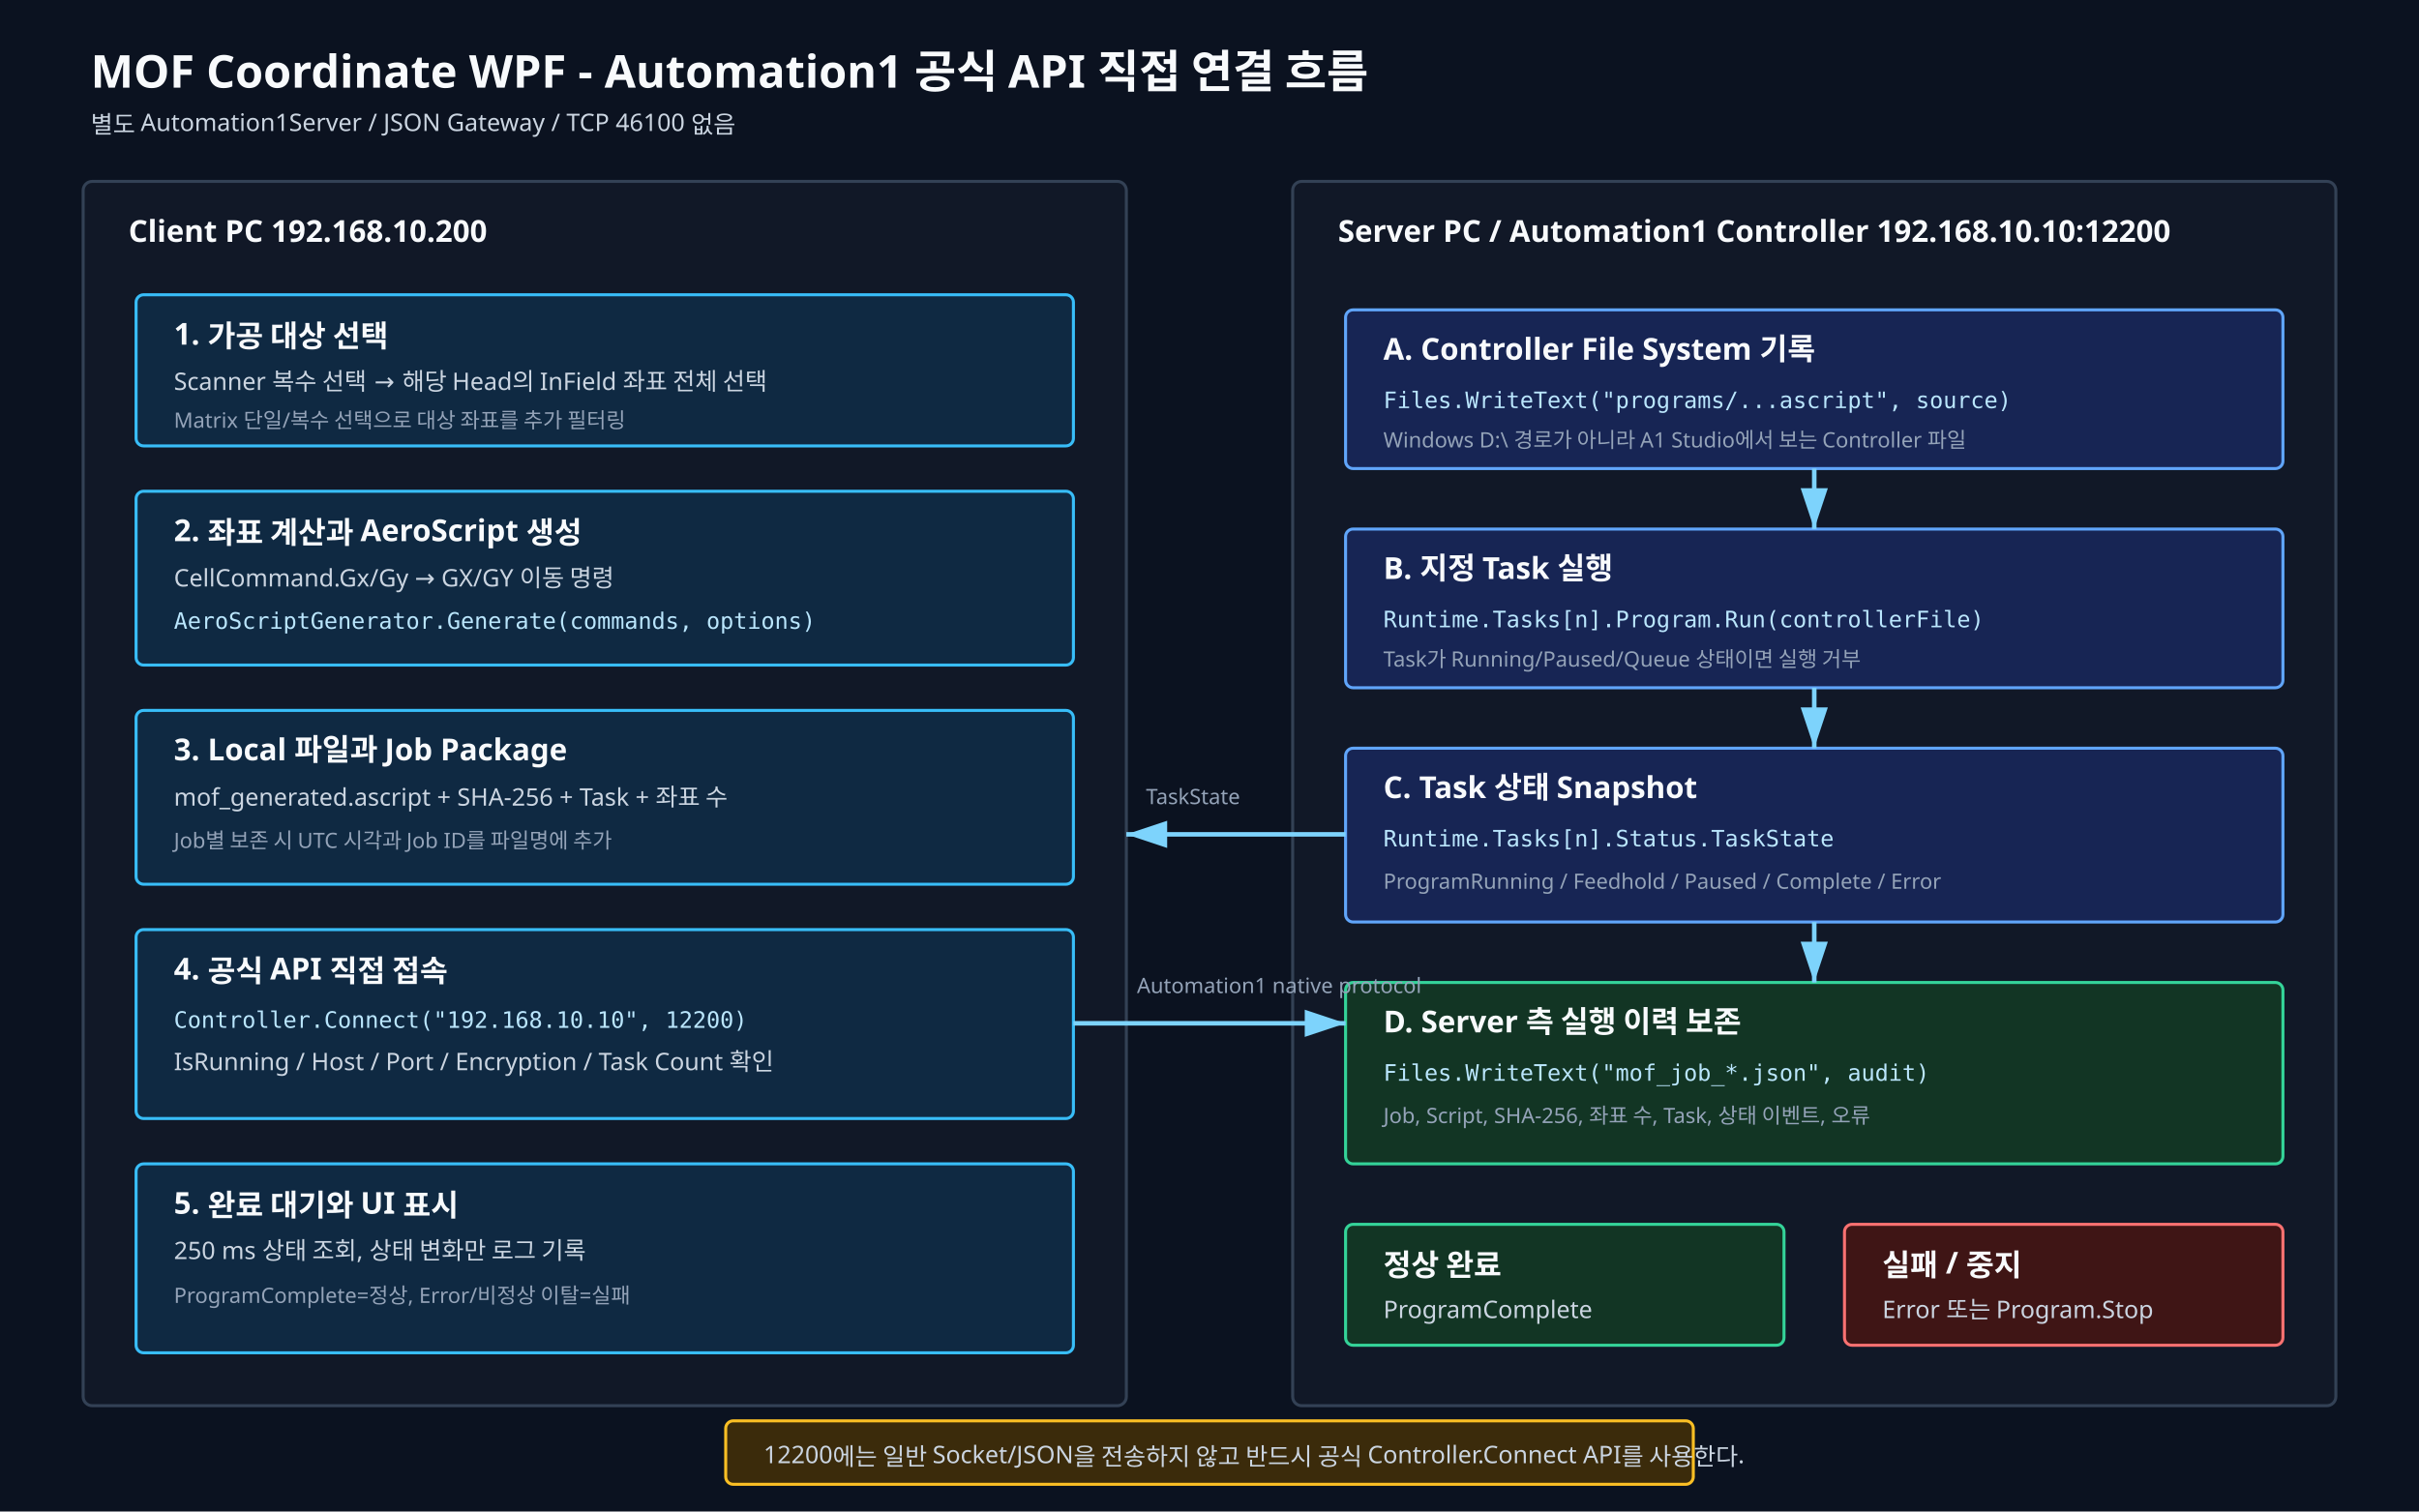
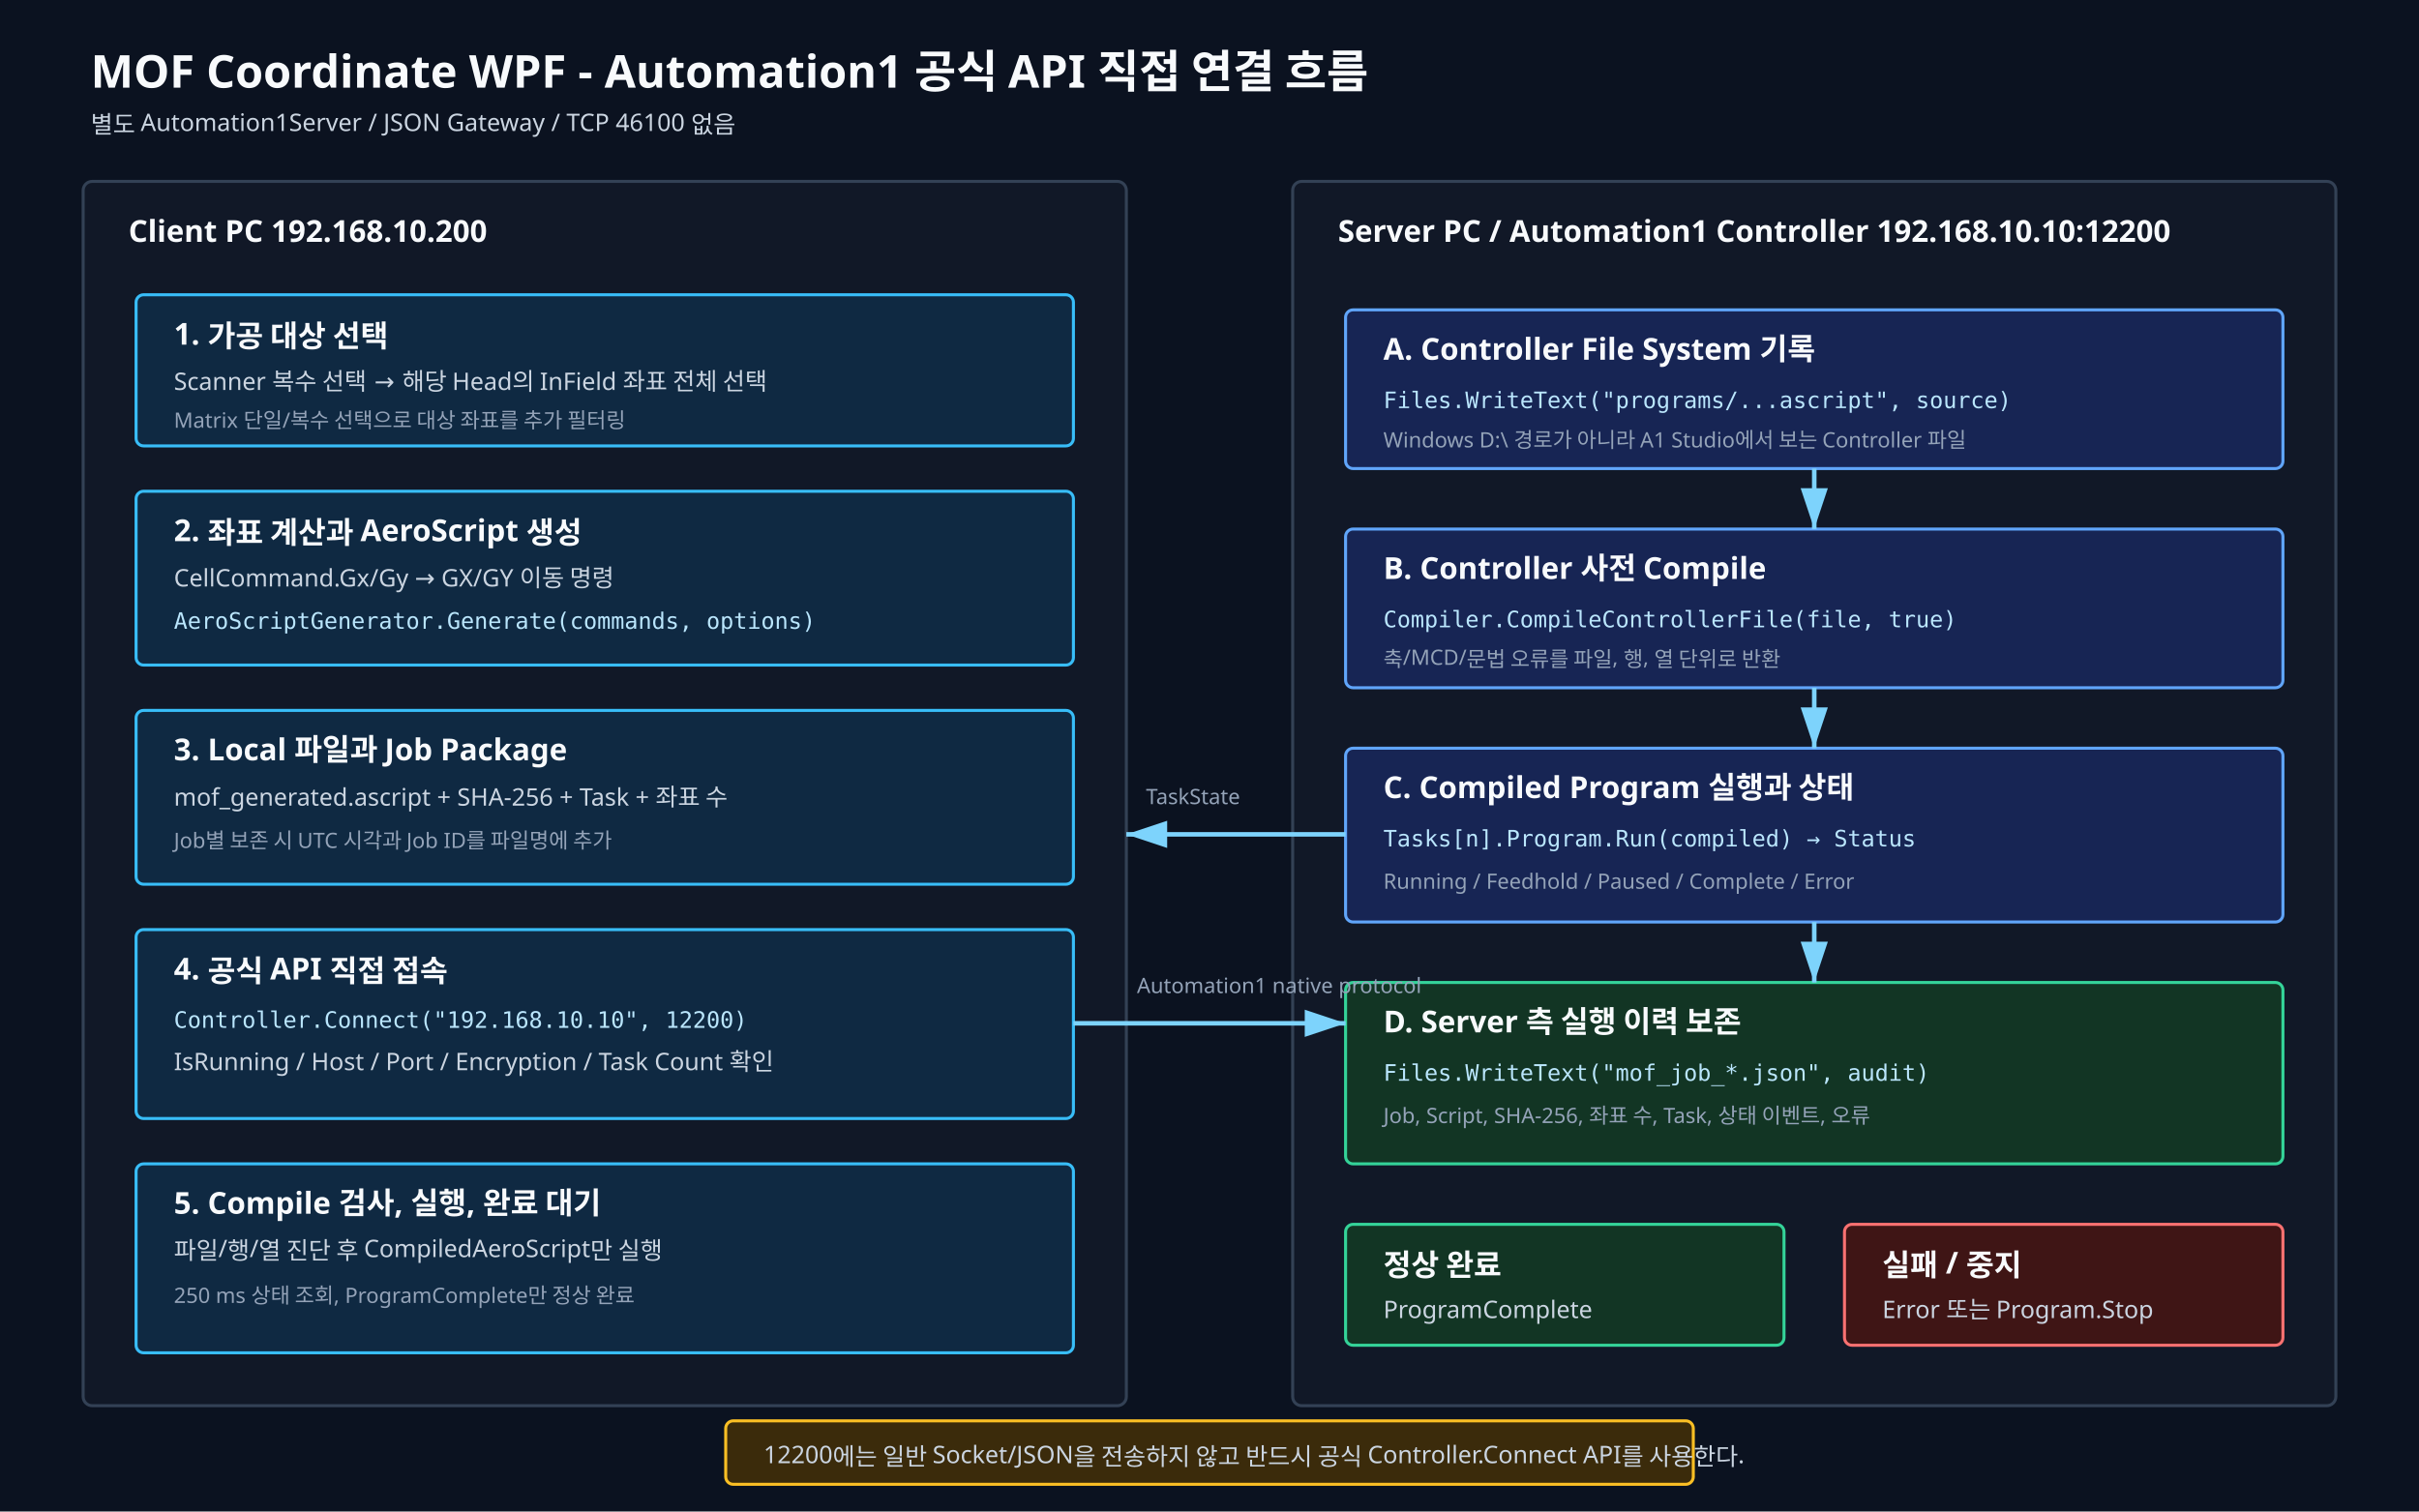
<svg xmlns="http://www.w3.org/2000/svg" width="1600" height="1000" viewBox="0 0 1600 1000">
  <defs>
    <style>
      .bg{fill:#0b1220}.panel{fill:#111827;stroke:#334155;stroke-width:2}.client{fill:#0f2942;stroke:#38bdf8;stroke-width:2}.controller{fill:#172554;stroke:#60a5fa;stroke-width:2}.ok{fill:#123524;stroke:#34d399;stroke-width:2}.warn{fill:#3b2b0b;stroke:#fbbf24;stroke-width:2}.error{fill:#3f1515;stroke:#f87171;stroke-width:2}.title{fill:#f8fafc;font:700 30px 'Malgun Gothic',sans-serif}.h{fill:#f8fafc;font:700 20px 'Malgun Gothic',sans-serif}.t{fill:#cbd5e1;font:16px 'Malgun Gothic',sans-serif}.s{fill:#94a3b8;font:14px 'Malgun Gothic',sans-serif}.code{fill:#bae6fd;font:15px Consolas,monospace}.arrow{stroke:#7dd3fc;stroke-width:3;fill:none;marker-end:url(#head)}
    </style>
    <marker id="head" markerWidth="10" markerHeight="10" refX="9" refY="3" orient="auto">
      <path d="M0,0 L0,6 L9,3 z" fill="#7dd3fc" />
    </marker>
  </defs>
  <rect class="bg" width="1600" height="1000" />
  <text x="60" y="58" class="title">MOF Coordinate WPF - Automation1 공식 API 직접 연결 흐름</text>
  <text x="60" y="88" class="t">별도 Automation1Server / JSON Gateway / TCP 46100 없음</text>
  <rect x="55" y="120" width="690" height="810" rx="6" class="panel" />
  <text x="85" y="160" class="h">Client PC 192.168.10.200</text>
  <rect x="90" y="195" width="620" height="100" rx="5" class="client" />
  <text x="115" y="228" class="h">1. 가공 대상 선택</text>
  <text x="115" y="258" class="t">Scanner 복수 선택 → 해당 Head의 InField 좌표 전체 선택</text>
  <text x="115" y="283" class="s">Matrix 단일/복수 선택으로 대상 좌표를 추가 필터링</text>
  <rect x="90" y="325" width="620" height="115" rx="5" class="client" />
  <text x="115" y="358" class="h">2. 좌표 계산과 AeroScript 생성</text>
  <text x="115" y="388" class="t">CellCommand.Gx/Gy → GX/GY 이동 명령</text>
  <text x="115" y="416" class="code">AeroScriptGenerator.Generate(commands, options)</text>
  <rect x="90" y="470" width="620" height="115" rx="5" class="client" />
  <text x="115" y="503" class="h">3. Local 파일과 Job Package</text>
  <text x="115" y="533" class="t">mof_generated.ascript + SHA-256 + Task + 좌표 수</text>
  <text x="115" y="561" class="s">Job별 보존 시 UTC 시각과 Job ID를 파일명에 추가</text>
  <rect x="90" y="615" width="620" height="125" rx="5" class="client" />
  <text x="115" y="648" class="h">4. 공식 API 직접 접속</text>
  <text x="115" y="680" class="code">Controller.Connect("192.168.10.10", 12200)</text>
  <text x="115" y="708" class="t">IsRunning / Host / Port / Encryption / Task Count 확인</text>
  <rect x="90" y="770" width="620" height="125" rx="5" class="client" />
-   <text x="115" y="803" class="h">5. 완료 대기와 UI 표시</text>
-   <text x="115" y="833" class="t">250 ms 상태 조회, 상태 변화만 로그 기록</text>
-   <text x="115" y="862" class="s">ProgramComplete=정상, Error/비정상 이탈=실패</text>
+   <text x="115" y="803" class="h">5. Compile 검사, 실행, 완료 대기</text>
+   <text x="115" y="833" class="t">파일/행/열 진단 후 CompiledAeroScript만 실행</text>
+   <text x="115" y="862" class="s">250 ms 상태 조회, ProgramComplete만 정상 완료</text>
  <rect x="855" y="120" width="690" height="810" rx="6" class="panel" />
  <text x="885" y="160" class="h">Server PC / Automation1 Controller 192.168.10.10:12200</text>
  <rect x="890" y="205" width="620" height="105" rx="5" class="controller" />
  <text x="915" y="238" class="h">A. Controller File System 기록</text>
  <text x="915" y="270" class="code">Files.WriteText("programs/...ascript", source)</text>
  <text x="915" y="296" class="s">Windows D:\ 경로가 아니라 A1 Studio에서 보는 Controller 파일</text>
  <rect x="890" y="350" width="620" height="105" rx="5" class="controller" />
-   <text x="915" y="383" class="h">B. 지정 Task 실행</text>
-   <text x="915" y="415" class="code">Runtime.Tasks[n].Program.Run(controllerFile)</text>
-   <text x="915" y="441" class="s">Task가 Running/Paused/Queue 상태이면 실행 거부</text>
+   <text x="915" y="383" class="h">B. Controller 사전 Compile</text>
+   <text x="915" y="415" class="code">Compiler.CompileControllerFile(file, true)</text>
+   <text x="915" y="441" class="s">축/MCD/문법 오류를 파일, 행, 열 단위로 반환</text>
  <rect x="890" y="495" width="620" height="115" rx="5" class="controller" />
-   <text x="915" y="528" class="h">C. Task 상태 Snapshot</text>
-   <text x="915" y="560" class="code">Runtime.Tasks[n].Status.TaskState</text>
-   <text x="915" y="588" class="s">ProgramRunning / Feedhold / Paused / Complete / Error</text>
+   <text x="915" y="528" class="h">C. Compiled Program 실행과 상태</text>
+   <text x="915" y="560" class="code">Tasks[n].Program.Run(compiled) → Status</text>
+   <text x="915" y="588" class="s">Running / Feedhold / Paused / Complete / Error</text>
  <rect x="890" y="650" width="620" height="120" rx="5" class="ok" />
  <text x="915" y="683" class="h">D. Server 측 실행 이력 보존</text>
  <text x="915" y="715" class="code">Files.WriteText("mof_job_*.json", audit)</text>
  <text x="915" y="743" class="s">Job, Script, SHA-256, 좌표 수, Task, 상태 이벤트, 오류</text>
  <rect x="890" y="810" width="290" height="80" rx="5" class="ok" />
  <text x="915" y="844" class="h">정상 완료</text>
  <text x="915" y="872" class="t">ProgramComplete</text>
  <rect x="1220" y="810" width="290" height="80" rx="5" class="error" />
  <text x="1245" y="844" class="h">실패 / 중지</text>
  <text x="1245" y="872" class="t">Error 또는 Program.Stop</text>
  <path d="M710 677 H890" class="arrow" />
  <text x="752" y="657" class="s">Automation1 native protocol</text>
  <path d="M890 552 H745" class="arrow" />
  <text x="758" y="532" class="s">TaskState</text>
  <path d="M1200 310 V350" class="arrow" />
  <path d="M1200 455 V495" class="arrow" />
  <path d="M1200 610 V650" class="arrow" />
  <rect x="480" y="940" width="640" height="42" rx="5" class="warn" />
  <text x="505" y="968" class="t">12200에는 일반 Socket/JSON을 전송하지 않고 반드시 공식 Controller.Connect API를 사용한다.</text>
</svg>
